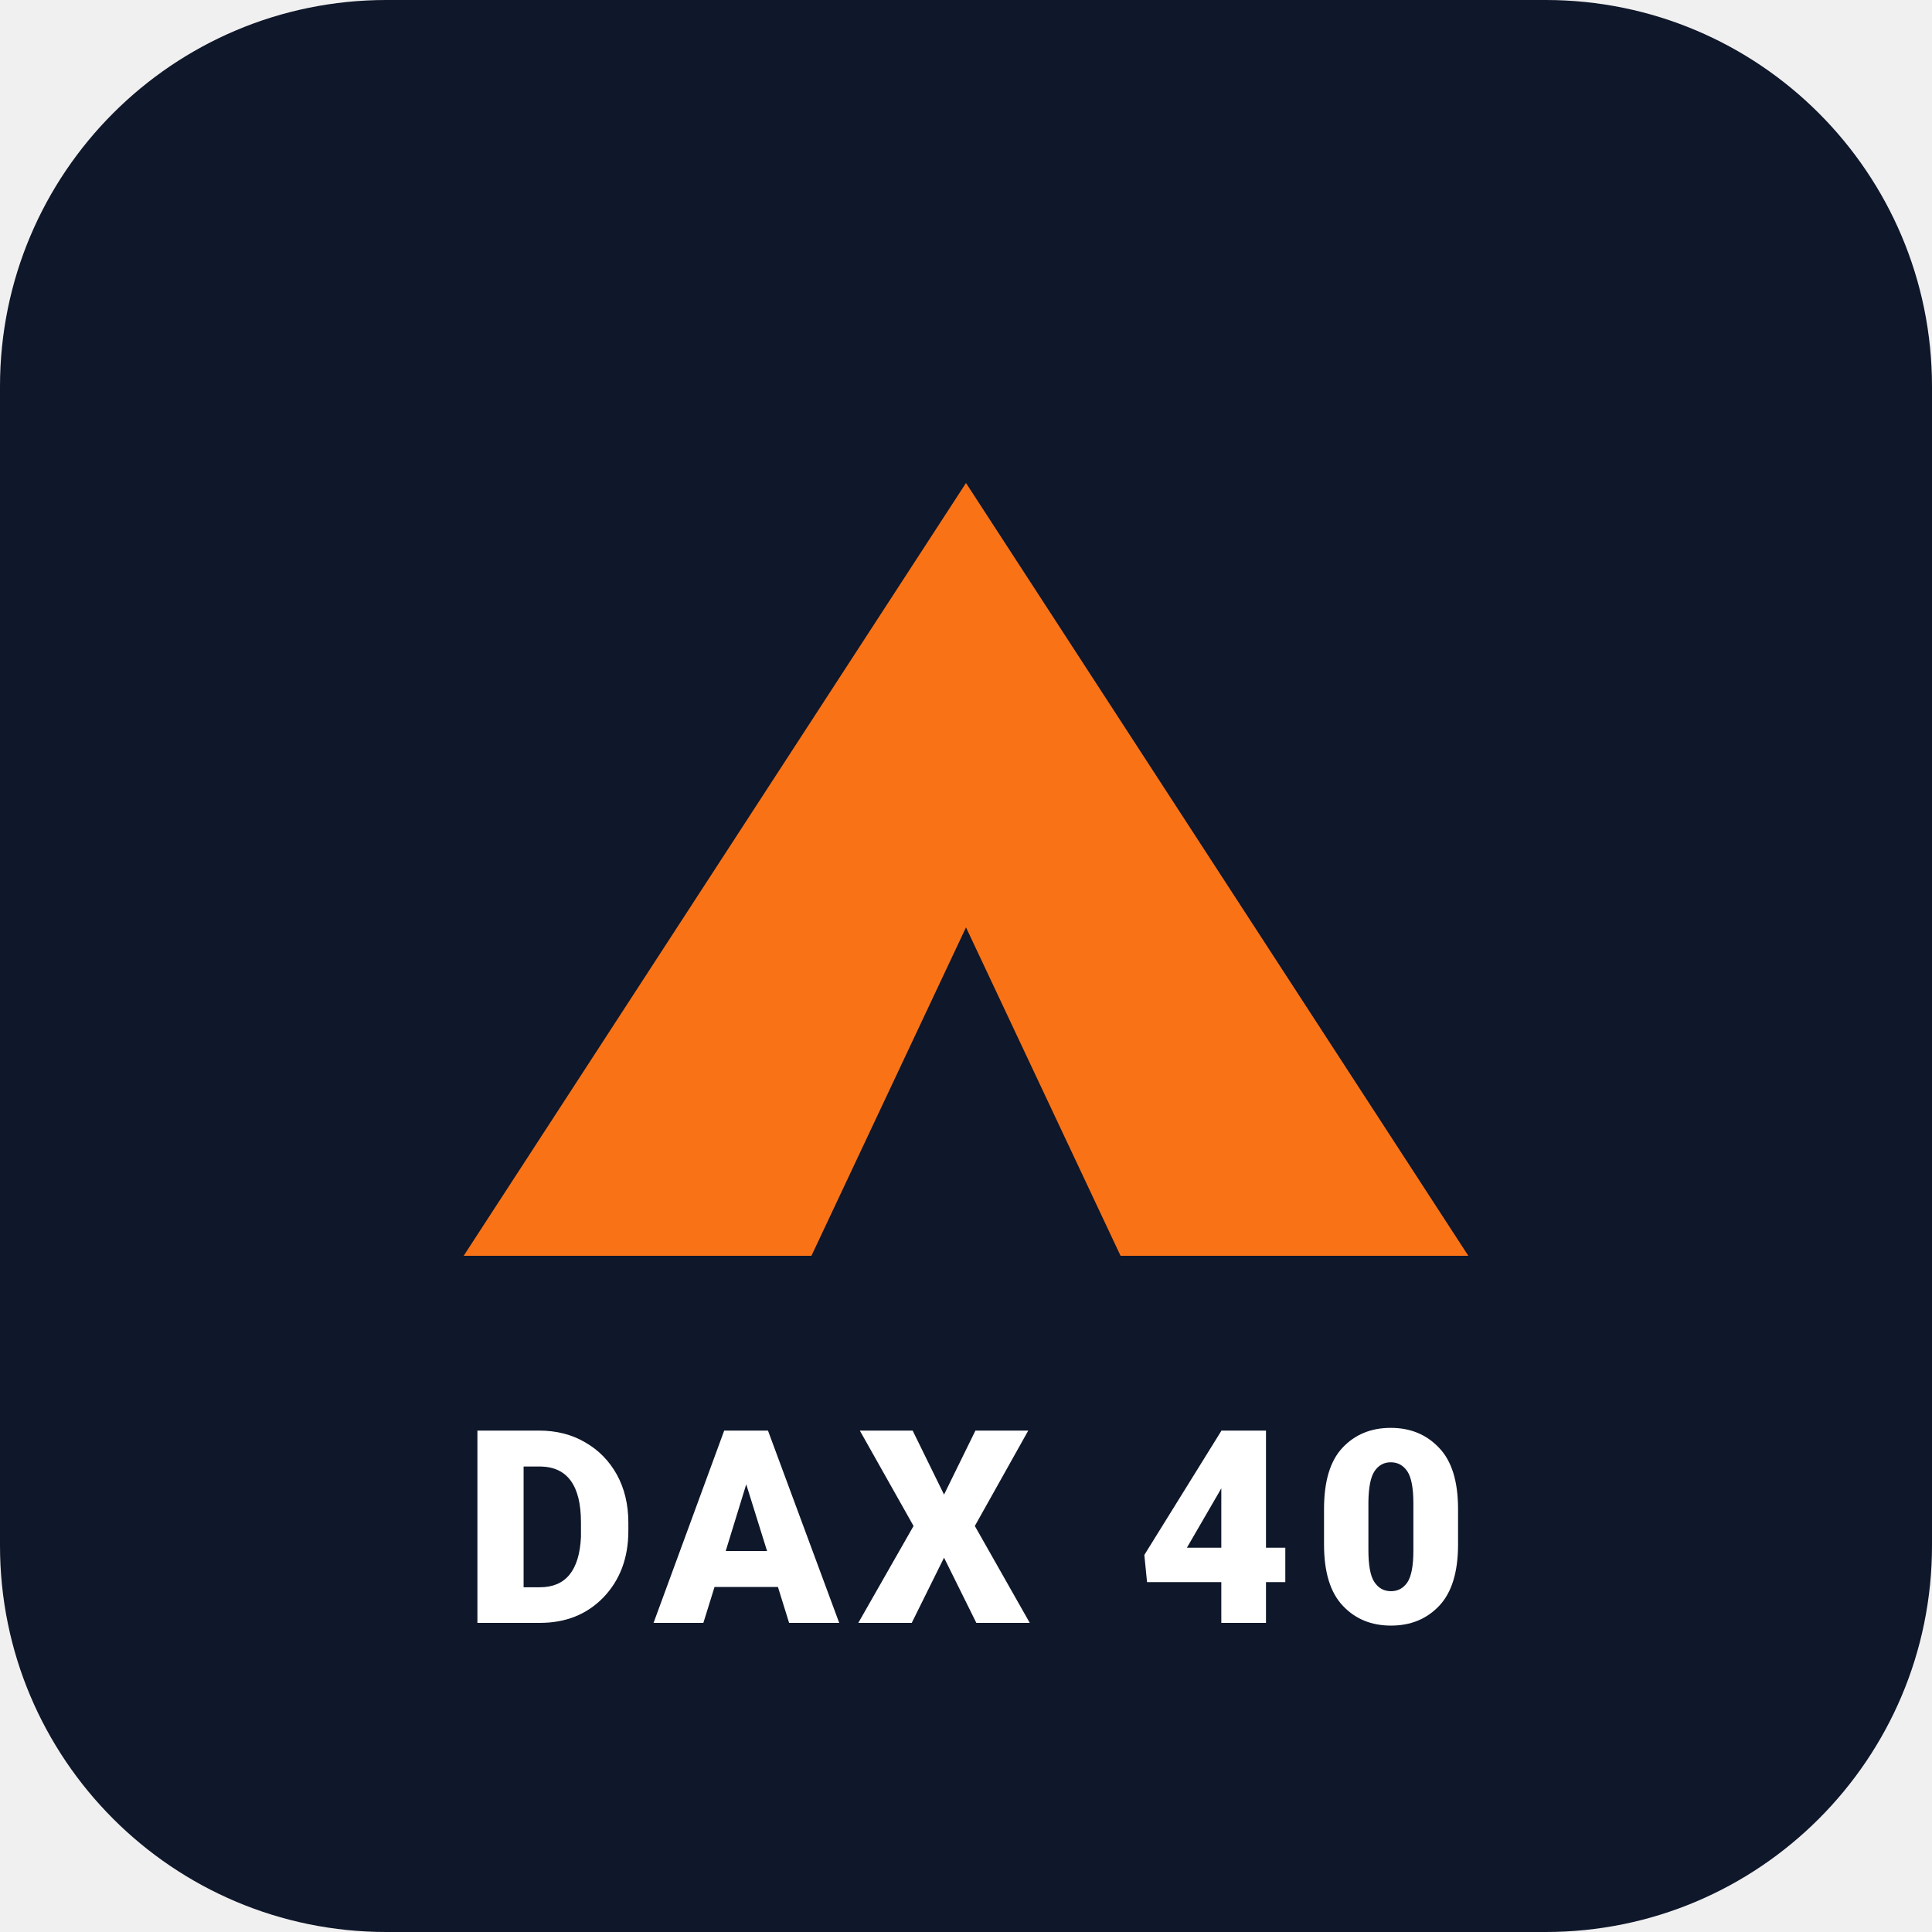
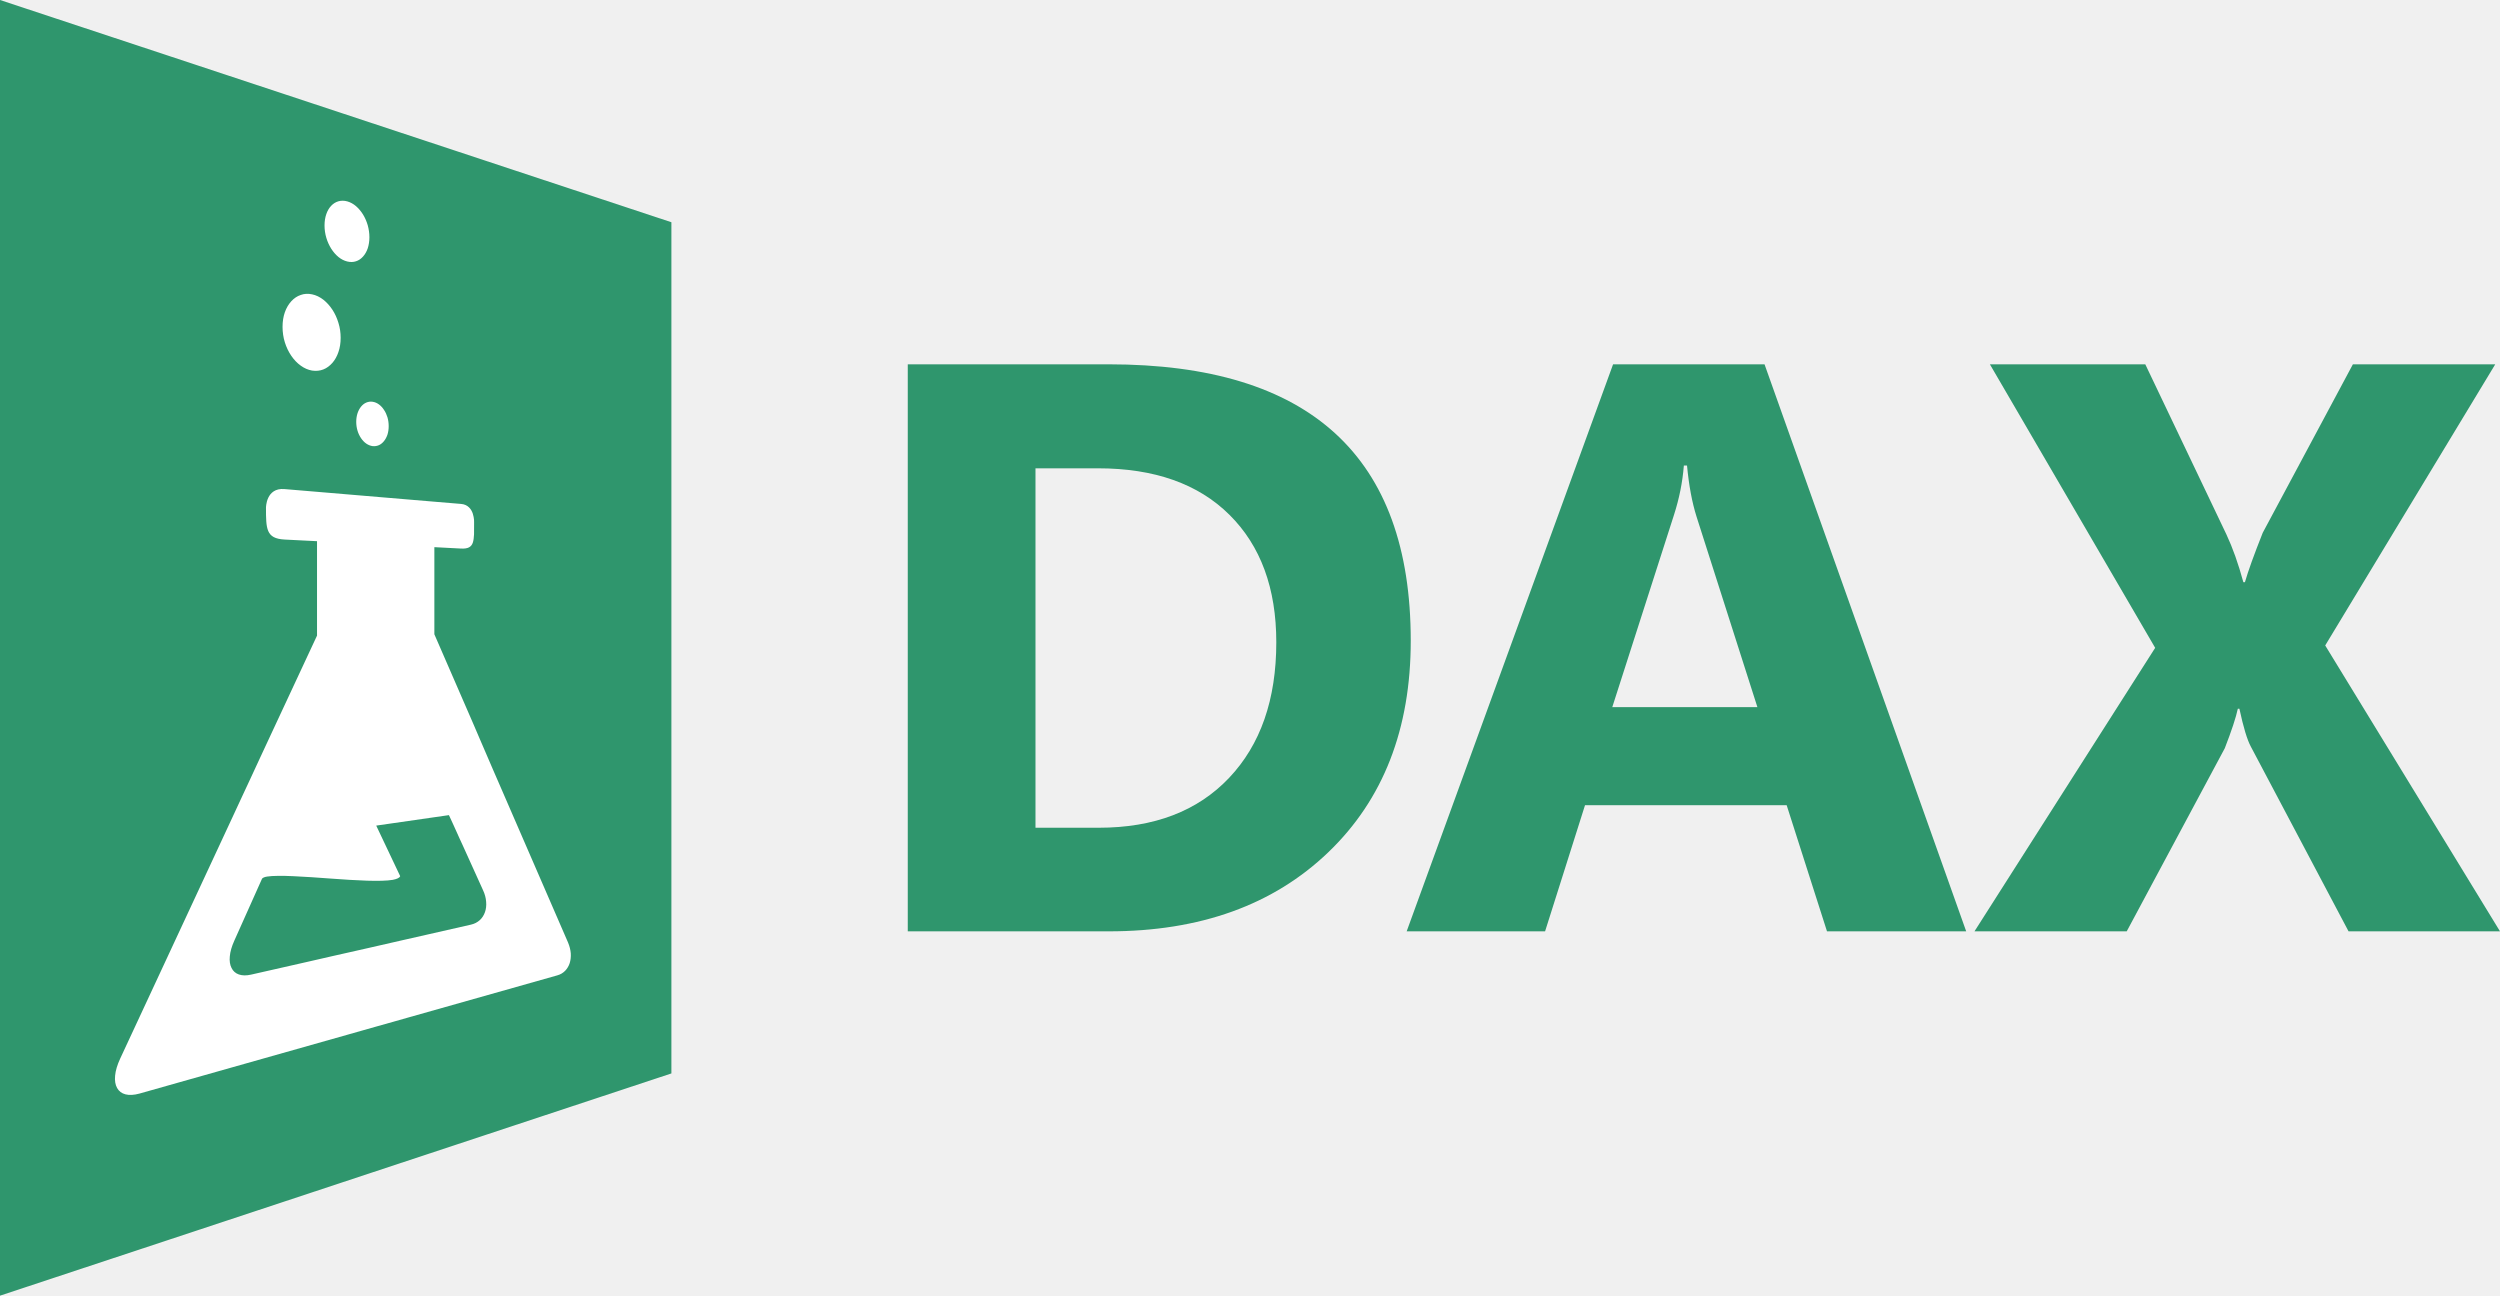
- <svg xmlns="http://www.w3.org/2000/svg" viewBox="0 0 100 100" fill="none">
-   <rect width="100" height="100" rx="20" fill="#0F172A" />
-   <polygon points="24,65 50,25 76,65 58,65 50,48 42,65" fill="#F97316" />
-   <text x="50" y="84" text-anchor="middle" font-family="-apple-system, BlinkMacSystemFont, 'Segoe UI', Roboto, sans-serif" font-weight="900" font-size="14" fill="#FFFFFF" letter-spacing="1">DAX 40</text>
+ <svg xmlns="http://www.w3.org/2000/svg" version="1.1" id="Layer_1" x="0px" y="0px" width="199.781px" height="103.54px" viewBox="0 0 199.781 103.54" enable-background="new 0 0 199.781 103.54" xml:space="preserve">
+   <path fill="#2F966D" d="M72.542,74.426V29.113h16.052c16.094,0,24.142,7.362,24.142,22.087c0,7.058-2.197,12.693-6.589,16.907  c-4.392,4.213-10.244,6.319-17.553,6.319H72.542z M82.748,37.424v28.723h5.056c4.424,0,7.895-1.327,10.412-3.981  c2.517-2.654,3.776-6.267,3.776-10.838c0-4.319-1.248-7.715-3.745-10.191c-2.496-2.476-5.999-3.713-10.506-3.713H82.748z" />
+   <path fill="#2F966D" d="M157.123,74.426H146l-3.223-10.08h-16.115l-3.191,10.08H112.41l16.495-45.313h12.103L157.123,74.426z   M140.438,56.509l-4.866-15.231c-0.358-1.138-0.611-2.496-0.758-4.076h-0.253c-0.105,1.327-0.369,2.645-0.79,3.95l-4.93,15.357  H140.438z" />
+   <path fill="#2F966D" d="M199.781,74.426h-12.103l-7.805-14.757c-0.296-0.547-0.601-1.559-0.917-3.033h-0.126  c-0.147,0.695-0.495,1.749-1.043,3.16l-7.836,14.63h-12.166l14.44-22.656l-13.208-22.657h12.418l6.479,13.587  c0.505,1.075,0.958,2.35,1.358,3.824h0.126c0.253-0.885,0.728-2.201,1.423-3.95l7.204-13.461h11.376l-13.588,22.467L199.781,74.426z  " />
+   <path fill="#2F966D" d="M0,0l53.653,17.76v68.02L0,103.54" />
+   <path fill="#FFFFFF" d="M24.939,23.521c-0.32-0.069-0.628-0.051-0.903,0.049c-0.286,0.093-0.539,0.265-0.755,0.5  c-0.215,0.235-0.394,0.533-0.517,0.879c-0.122,0.345-0.185,0.744-0.185,1.171c0,0.43,0.063,0.85,0.184,1.238  c0.123,0.396,0.301,0.762,0.517,1.078c0.217,0.316,0.47,0.583,0.755,0.785c0.275,0.2,0.583,0.339,0.903,0.392  c0.322,0.05,0.628,0.016,0.899-0.089c0.275-0.106,0.519-0.293,0.726-0.527c0.207-0.238,0.369-0.529,0.482-0.866  c0.12-0.34,0.177-0.721,0.177-1.134c0-0.411-0.057-0.814-0.177-1.195c-0.113-0.379-0.275-0.737-0.482-1.052  c-0.207-0.313-0.45-0.585-0.726-0.802C25.561,23.737,25.261,23.587,24.939,23.521 M29.779,32.106  c-0.178-0.028-0.348-0.002-0.506,0.064c-0.159,0.065-0.296,0.176-0.419,0.323c-0.117,0.144-0.215,0.326-0.284,0.532  c-0.065,0.204-0.102,0.436-0.102,0.68c0,0.246,0.033,0.486,0.102,0.712c0.064,0.221,0.167,0.428,0.284,0.602  c0.123,0.181,0.261,0.324,0.419,0.432c0.158,0.108,0.328,0.176,0.506,0.2c0.18,0.018,0.351-0.011,0.508-0.079  c0.15-0.069,0.288-0.183,0.401-0.326c0.12-0.144,0.211-0.326,0.278-0.523c0.063-0.204,0.095-0.427,0.095-0.668  c0-0.243-0.032-0.478-0.095-0.697c-0.067-0.221-0.156-0.421-0.278-0.6c-0.113-0.176-0.251-0.326-0.401-0.436  C30.134,32.208,29.961,32.132,29.779,32.106 M27.753,16.093c-0.247-0.069-0.486-0.069-0.701-0.009  c-0.218,0.061-0.415,0.18-0.581,0.356c-0.166,0.172-0.3,0.396-0.393,0.664c-0.093,0.266-0.144,0.573-0.144,0.916  c0,0.336,0.05,0.671,0.144,0.986c0.093,0.313,0.227,0.607,0.393,0.871c0.166,0.26,0.363,0.486,0.581,0.665  c0.214,0.174,0.454,0.296,0.701,0.355c0.25,0.06,0.484,0.054,0.695-0.018c0.211-0.066,0.403-0.196,0.561-0.375  c0.159-0.176,0.288-0.397,0.377-0.658c0.085-0.262,0.134-0.562,0.134-0.888c0-0.33-0.049-0.65-0.134-0.96  c-0.089-0.307-0.218-0.602-0.377-0.859c-0.158-0.257-0.351-0.482-0.561-0.666C28.237,16.293,28.002,16.163,27.753,16.093   M31.396,70.308c0.081-0.018,0.154-0.034,0.22-0.053c0.064-0.02,0.121-0.038,0.173-0.066c0.044-0.022,0.089-0.047,0.121-0.076  c0.032-0.028,0.053-0.062,0.069-0.098l-1.914-4.039l5.81-0.837c0.104,0.219,0.201,0.441,0.302,0.652  c0.101,0.219,0.195,0.43,0.287,0.634c0.09,0.204,0.185,0.403,0.266,0.592c0.089,0.187,0.171,0.366,0.244,0.528l1.626,3.592  c0.148,0.314,0.229,0.631,0.249,0.927c0.027,0.3-0.007,0.579-0.092,0.821c-0.089,0.258-0.228,0.473-0.416,0.645  c-0.19,0.172-0.427,0.298-0.705,0.36l-3.574,0.813c-0.299,0.069-0.93,0.211-1.732,0.393c-0.812,0.186-1.811,0.414-2.822,0.645  c-1.035,0.229-2.086,0.473-2.972,0.671c-0.899,0.204-1.623,0.371-1.973,0.452l-4.505,1.022c-0.385,0.088-0.713,0.077-0.975-0.016  c-0.264-0.092-0.46-0.269-0.58-0.517c-0.125-0.242-0.176-0.563-0.138-0.928c0.03-0.366,0.15-0.788,0.353-1.239l2.216-4.953  c0.009-0.022,0.029-0.043,0.053-0.059c0.02-0.019,0.048-0.034,0.085-0.051c0.034-0.017,0.073-0.031,0.122-0.044  c0.044-0.013,0.097-0.02,0.154-0.031c0.225-0.037,0.528-0.053,0.885-0.056c0.359-0.006,0.776,0.006,1.228,0.027  c0.454,0.024,0.937,0.047,1.445,0.081c0.498,0.038,1.019,0.073,1.529,0.109c0.513,0.039,1.019,0.073,1.512,0.103  c0.486,0.03,0.952,0.051,1.386,0.065c0.432,0.014,0.83,0.016,1.179,0.006c0.349-0.006,0.651-0.037,0.885-0.074 M36.835,40.269  l-2.123-0.177l-9.377-0.79l-2.609-0.219c-0.367-0.031-0.642,0.046-0.849,0.179c-0.208,0.135-0.346,0.321-0.438,0.514  c-0.093,0.195-0.138,0.393-0.16,0.539c-0.024,0.154-0.024,0.249-0.024,0.249c0,0.42,0,0.781,0.024,1.092  c0.022,0.312,0.069,0.576,0.16,0.784c0.09,0.209,0.229,0.368,0.437,0.48c0.211,0.111,0.482,0.174,0.849,0.196l2.609,0.132v7.545  l-3.863,8.286c-0.201,0.424-0.427,0.913-0.67,1.44c-0.246,0.528-0.507,1.094-0.768,1.658c-0.264,0.57-0.529,1.14-0.78,1.674  c-0.248,0.542-0.486,1.048-0.689,1.485L9.606,84.591c-0.237,0.512-0.371,0.965-0.407,1.364c-0.041,0.4,0.016,0.733,0.158,0.988  c0.142,0.257,0.365,0.43,0.667,0.508c0.299,0.078,0.677,0.062,1.12-0.06l16.677-4.719c0.334-0.096,0.717-0.2,1.126-0.32  c0.407-0.115,0.836-0.234,1.264-0.358c0.421-0.117,0.842-0.237,1.238-0.348c0.385-0.112,0.752-0.214,1.064-0.303l12.027-3.401  c0.25-0.068,0.456-0.196,0.622-0.364c0.162-0.168,0.288-0.376,0.365-0.614c0.073-0.235,0.102-0.5,0.085-0.779  c-0.021-0.275-0.094-0.567-0.219-0.868L39.9,62.659c-0.138-0.328-0.306-0.707-0.484-1.112c-0.174-0.415-0.365-0.848-0.553-1.283  c-0.189-0.442-0.379-0.886-0.562-1.304c-0.18-0.419-0.351-0.815-0.496-1.157l-3.094-7.117v-6.961l2.123,0.111  c0.284,0.015,0.491-0.016,0.645-0.095c0.149-0.081,0.249-0.206,0.306-0.381c0.058-0.172,0.083-0.394,0.097-0.66  c0.006-0.265,0.004-0.579,0.004-0.942c0,0,0.002-0.087-0.004-0.219c-0.014-0.132-0.039-0.308-0.098-0.488  c-0.057-0.178-0.156-0.363-0.306-0.507C37.325,40.396,37.122,40.291,36.835,40.269" />
</svg>
